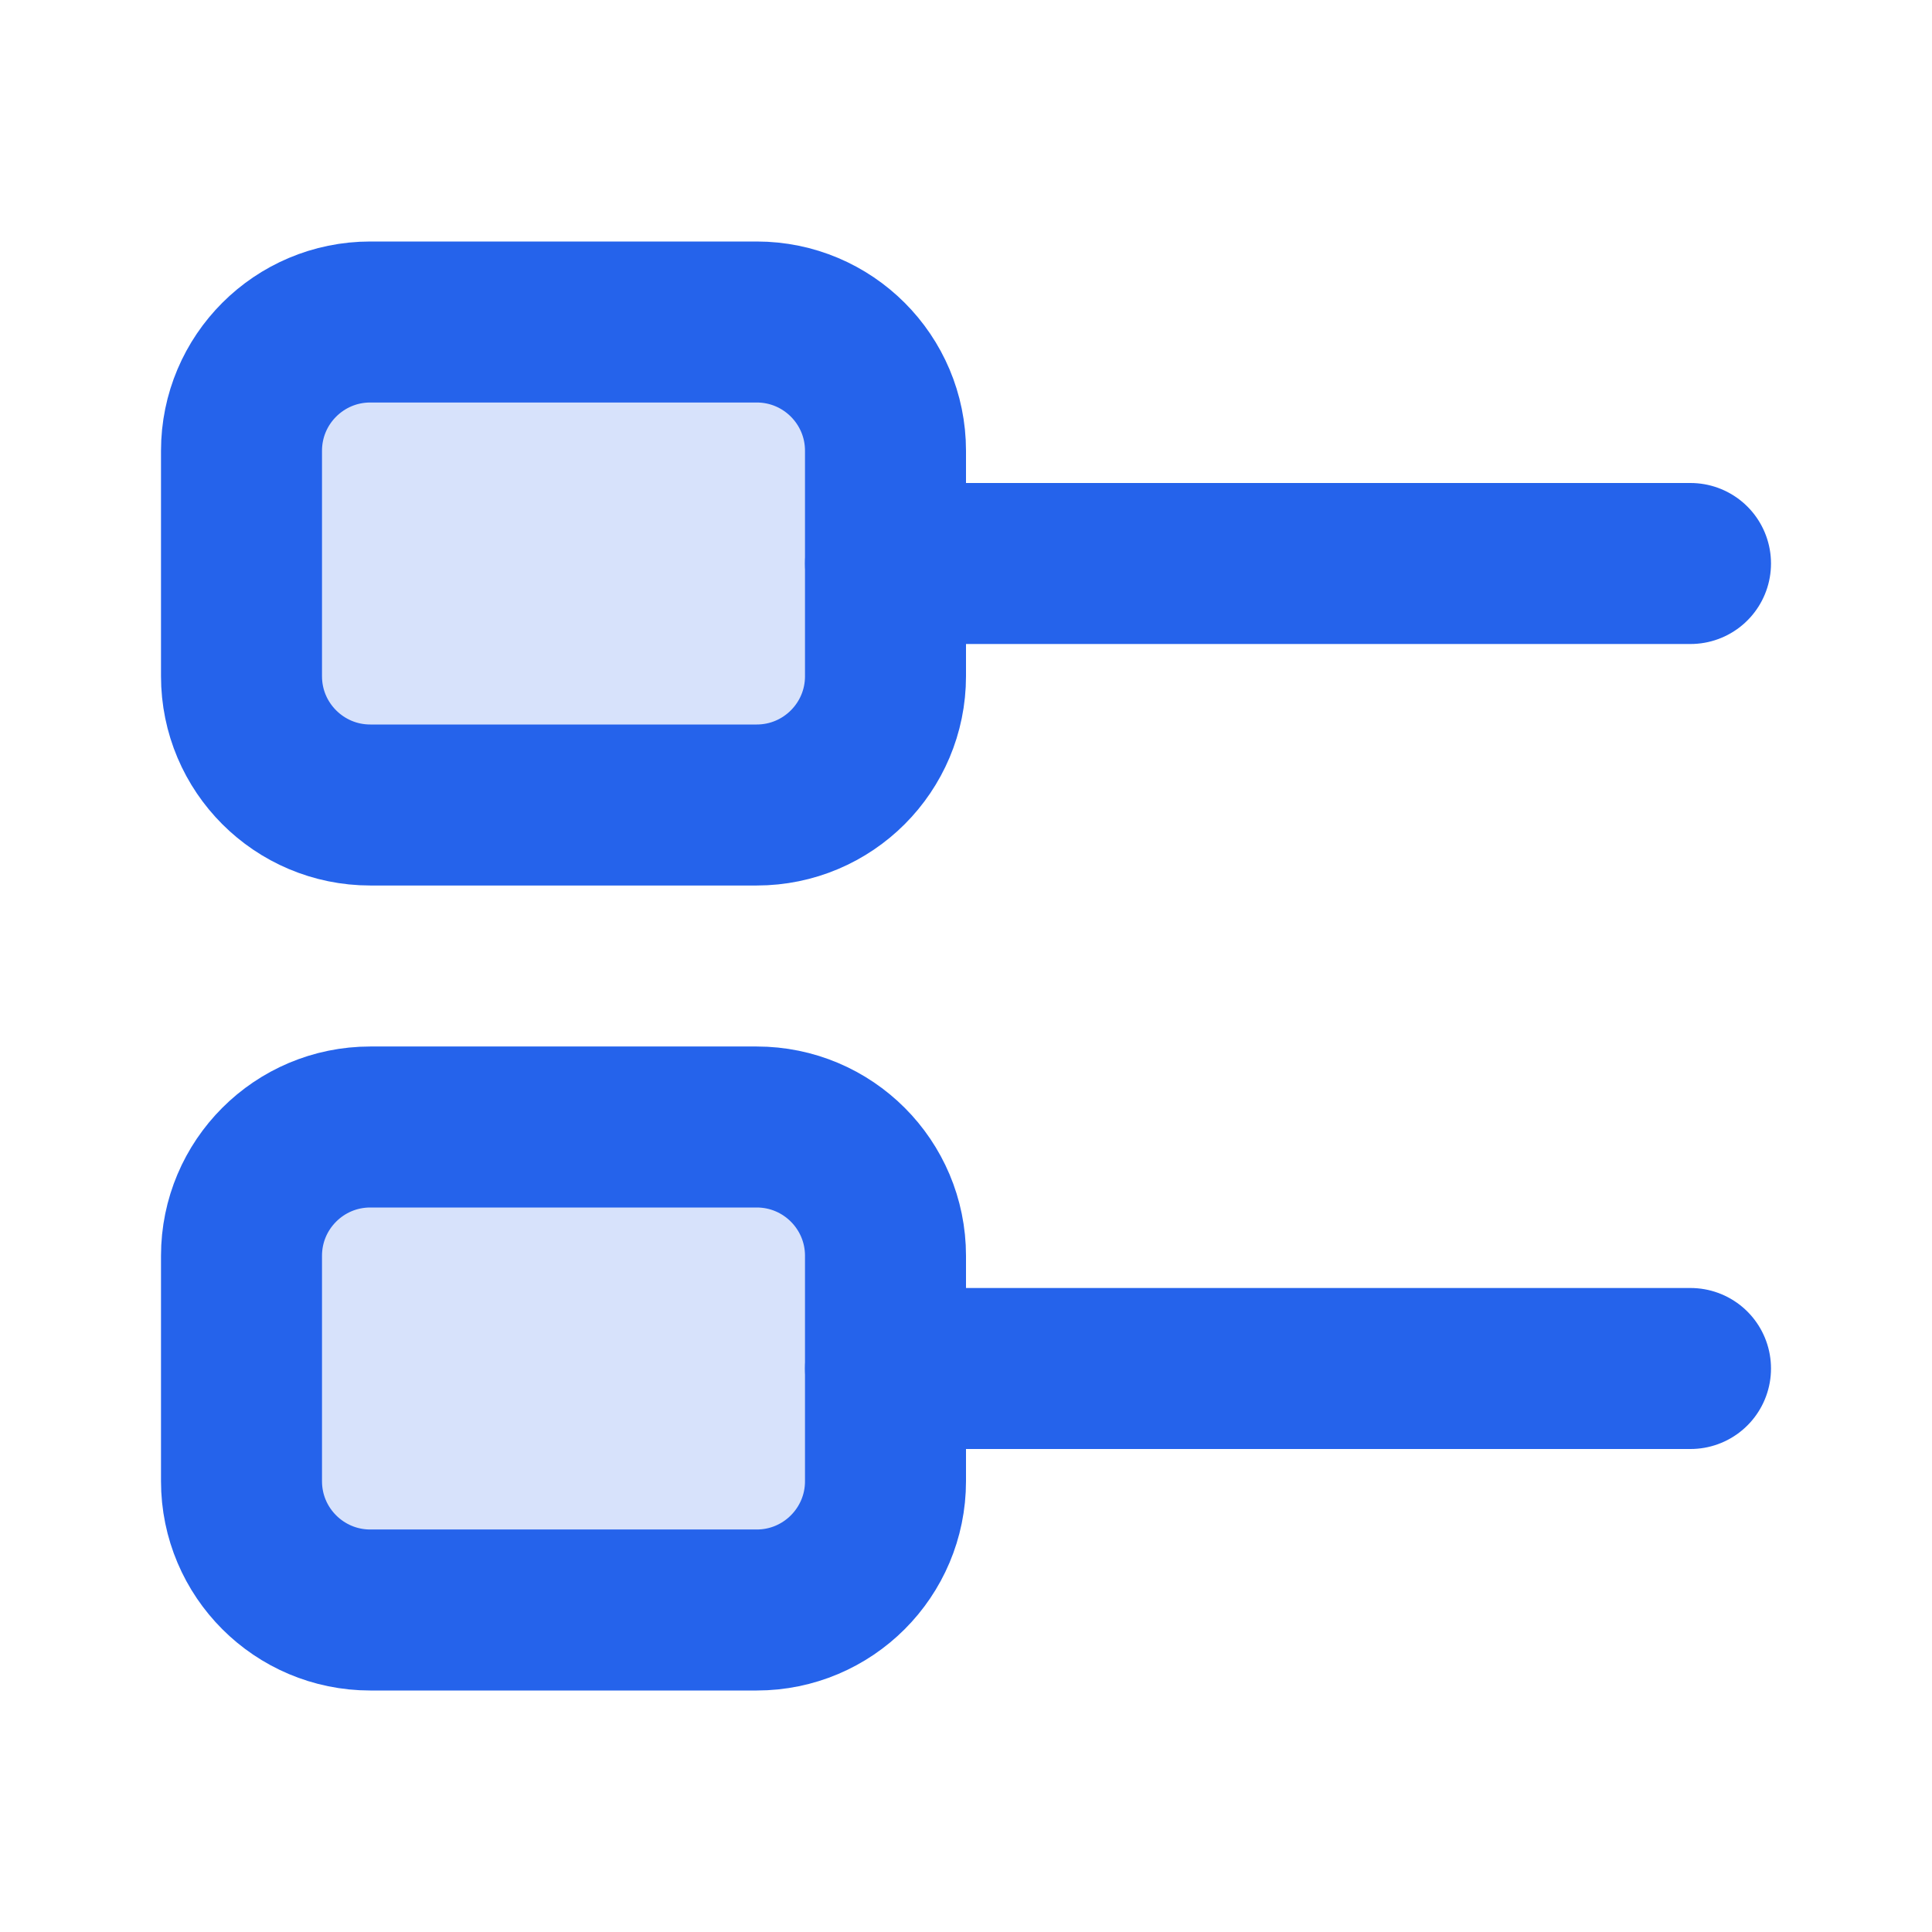
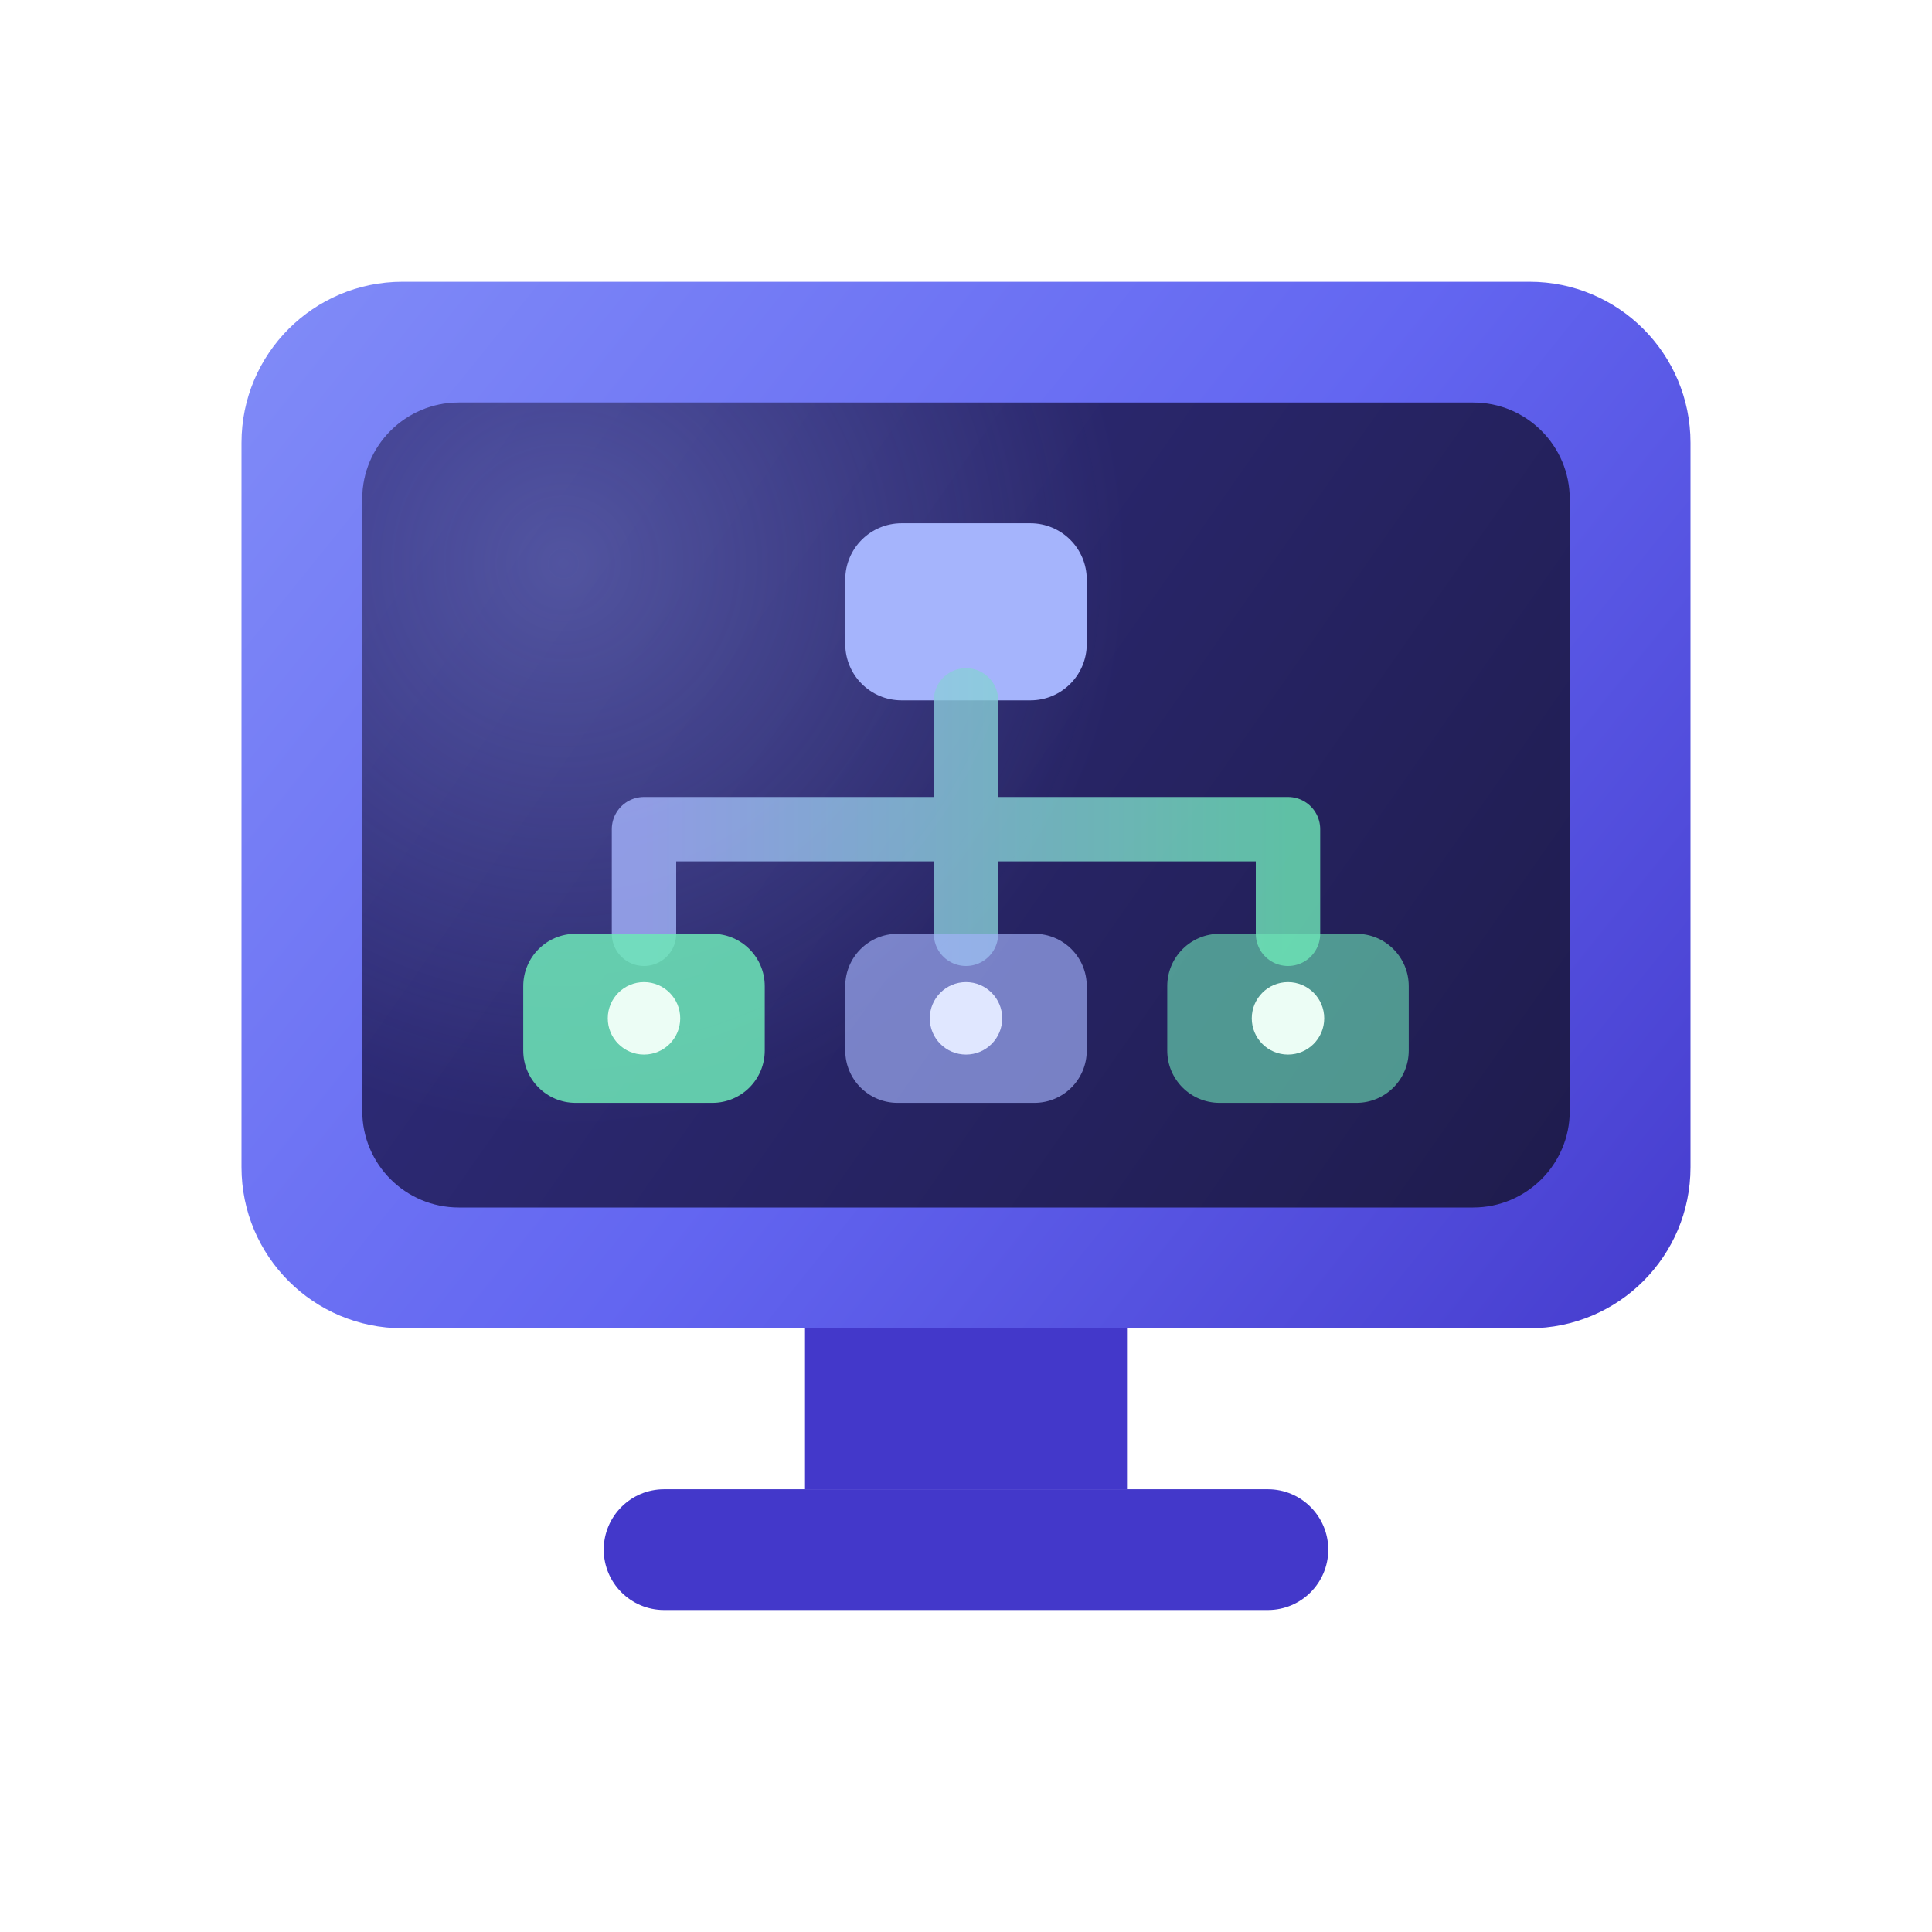
- <svg xmlns="http://www.w3.org/2000/svg" width="12" height="12" viewBox="0 0 12 12" fill="none" stroke="#2563EB" stroke-width="1" stroke-linecap="round" stroke-linejoin="round">
-   <rect x="1.5" y="2" width="4" height="3" rx="0.8" fill="#2563EB" fill-opacity="0.18" />
-   <path d="M5.5 3.5h5" />
-   <rect x="1.5" y="7" width="4" height="3" rx="0.8" fill="#2563EB" fill-opacity="0.18" />
-   <path d="M5.5 8.5h5" />
+ <svg xmlns="http://www.w3.org/2000/svg" width="48" height="48" viewBox="0 0 48 48" fill="none">
+   <defs>
+     <linearGradient id="frame" x1="6" y1="7" x2="42" y2="36" gradientUnits="userSpaceOnUse">
+       <stop offset="0" stop-color="#818CF8" />
+       <stop offset="0.5" stop-color="#6366F1" />
+       <stop offset="1" stop-color="#4338CA" />
+     </linearGradient>
+     <linearGradient id="screen" x1="9" y1="11" x2="39" y2="32" gradientUnits="userSpaceOnUse">
+       <stop offset="0" stop-color="#312E81" />
+       <stop offset="1" stop-color="#1E1B4B" />
+     </linearGradient>
+     <radialGradient id="cathode" cx="14" cy="14" r="14" gradientUnits="userSpaceOnUse">
+       <stop offset="0" stop-color="#A5B4FC" stop-opacity="0.3" />
+       <stop offset="1" stop-color="#A5B4FC" stop-opacity="0" />
+     </radialGradient>
+     <linearGradient id="branch" x1="0" y1="0" x2="1" y2="0">
+       <stop offset="0" stop-color="#A5B4FC" />
+       <stop offset="1" stop-color="#6EE7B7" />
+     </linearGradient>
+   </defs>
+   <rect x="6" y="7" width="36" height="26" rx="4" fill="url(#frame)" />
+   <rect x="9" y="10" width="30" height="20" rx="2.4" fill="url(#screen)" />
+   <rect x="9" y="10" width="30" height="20" rx="2.4" fill="url(#cathode)" />
+   <rect x="20" y="33" width="8" height="4" fill="#4338CA" />
+   <rect x="15" y="37" width="18" height="3" rx="1.5" fill="#4338CA" />
+   <rect x="21" y="13" width="6" height="4.4" rx="1.4" fill="#A5B4FC" />
+   <path d="M24 17.4v3.2M16 20.6h16M16 20.6v2.6M24 20.6v2.6M32 20.6v2.6" stroke="url(#branch)" stroke-width="1.6" stroke-linecap="round" stroke-opacity="0.8" />
+   <rect x="13" y="23.2" width="6" height="4.2" rx="1.3" fill="#6EE7B7" fill-opacity="0.85" />
+   <rect x="21" y="23.2" width="6" height="4.2" rx="1.3" fill="#A5B4FC" fill-opacity="0.65" />
+   <rect x="29" y="23.2" width="6" height="4.2" rx="1.3" fill="#6EE7B7" fill-opacity="0.6" />
+   <circle cx="16" cy="25.3" r="0.9" fill="#ECFDF5" />
+   <circle cx="24" cy="25.3" r="0.9" fill="#E0E7FF" />
+   <circle cx="32" cy="25.3" r="0.9" fill="#ECFDF5" />
</svg>
